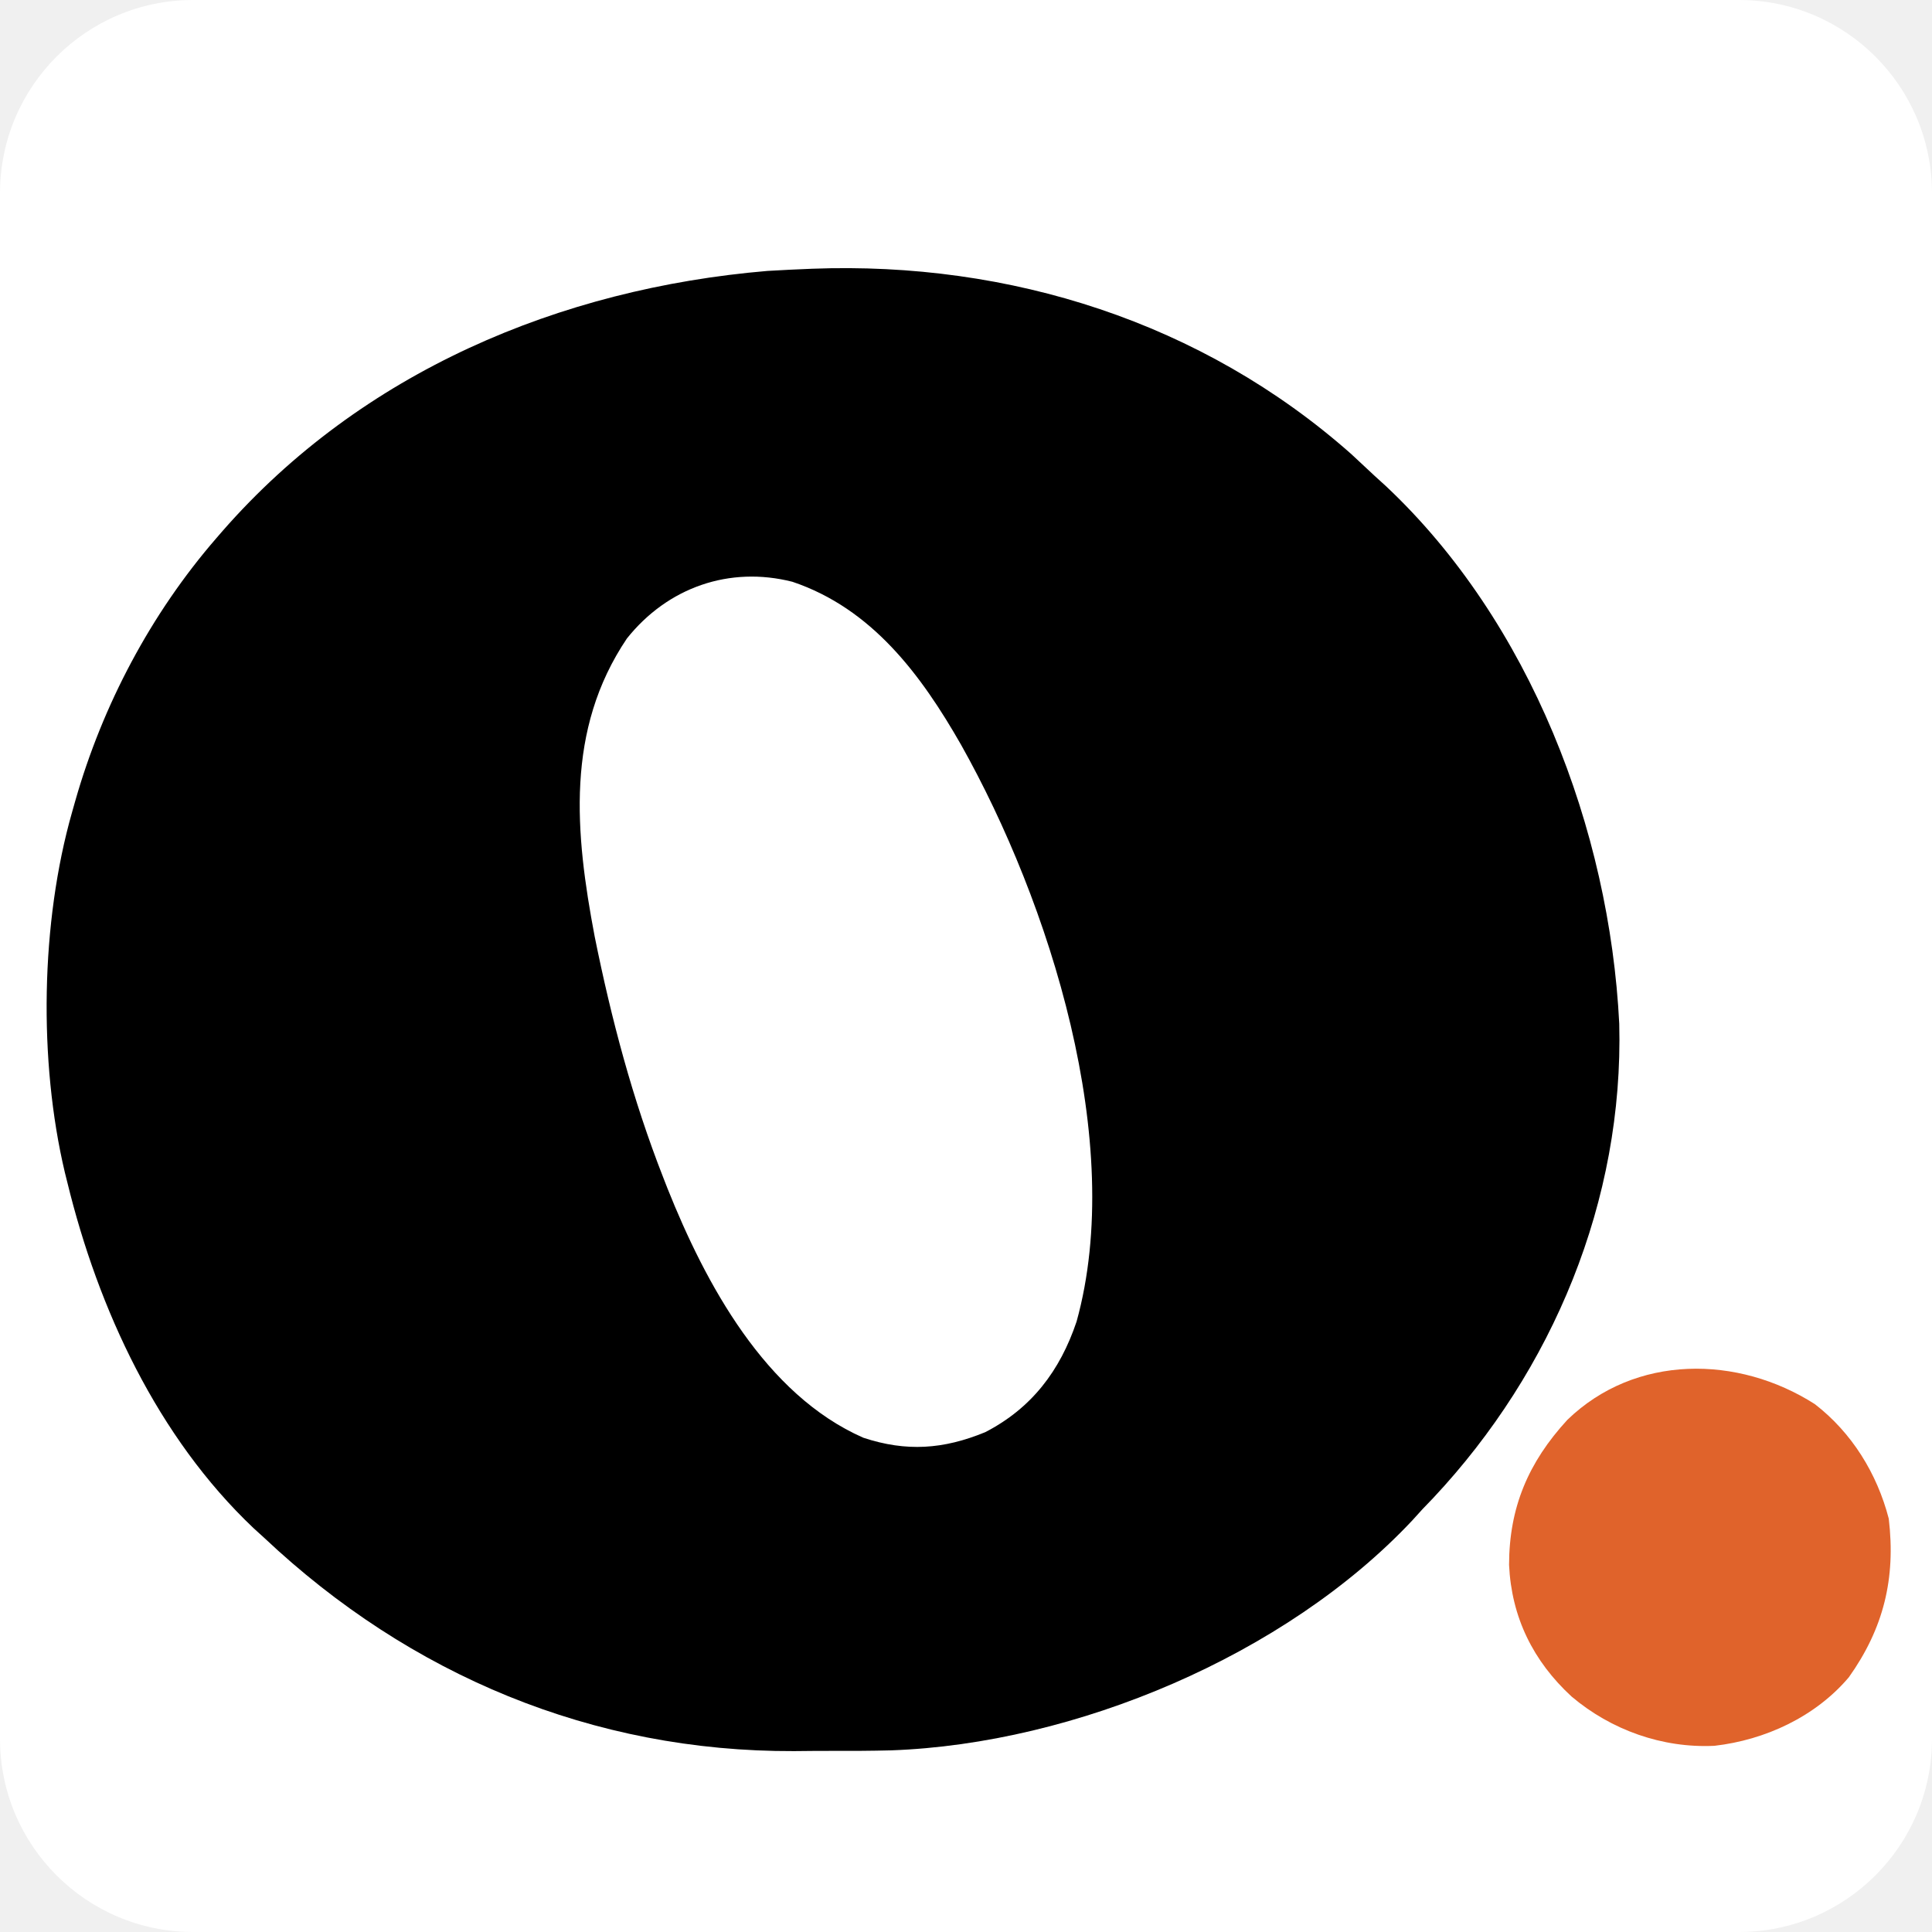
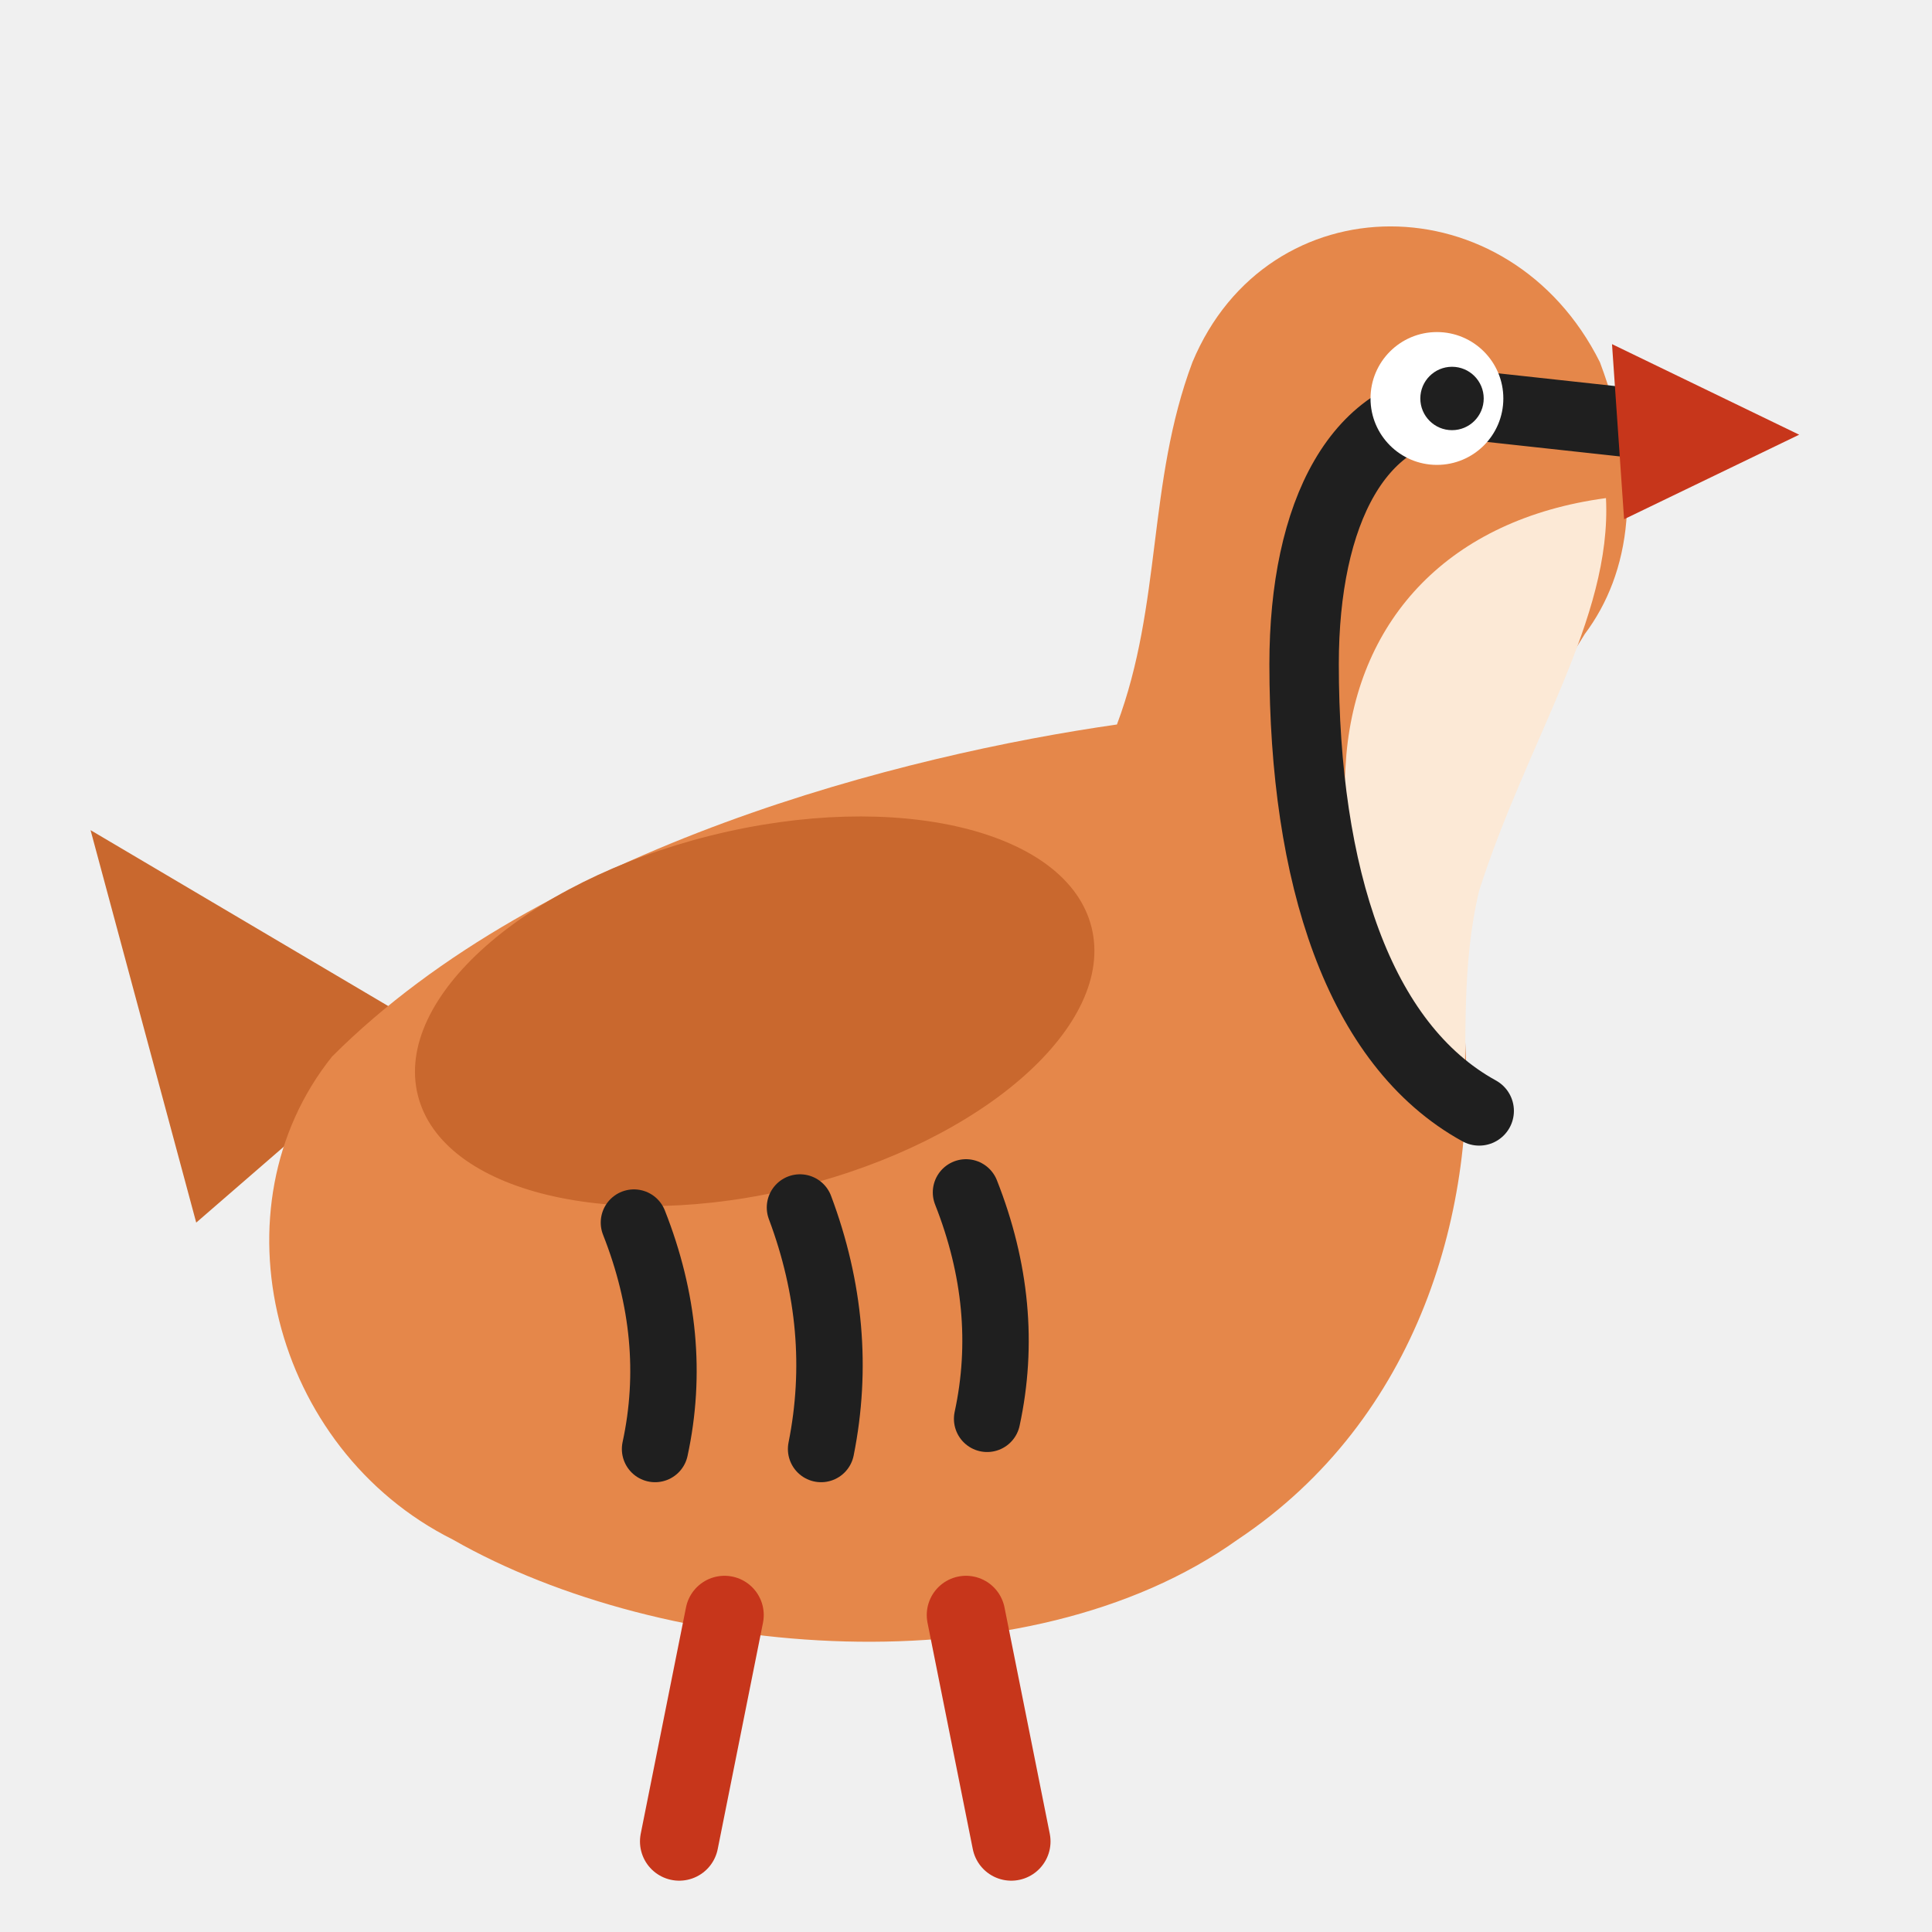
- <svg xmlns="http://www.w3.org/2000/svg" width="100px" height="100px" viewBox="0 0 100 100" version="1.1">
-   <g id="surface1">
-     <rect width="100" height="100" rx="10" fill="white" />
-     <path style=" stroke:none;fill-rule:nonzero;fill:rgb(0%,0%,0%);fill-opacity:1;" d="M 42.035 13.91 C 52.27 13.523 62.23 16.68 69.93 23.492 C 70.336 23.867 70.742 24.246 71.145 24.625 C 71.34 24.805 71.535 24.98 71.738 25.164 C 79.199 32.18 83.309 42.926 83.812 52.988 C 84.043 62.125 80.387 70.918 74.184 77.535 C 74 77.723 73.82 77.914 73.633 78.109 C 73.367 78.402 73.367 78.402 73.098 78.699 C 66.539 85.684 55.641 90.258 46.125 90.598 C 45.086 90.625 44.047 90.629 43.008 90.625 C 42.371 90.625 41.734 90.629 41.098 90.637 C 30.688 90.676 21.219 86.707 13.68 79.602 C 13.5 79.434 13.316 79.27 13.125 79.098 C 8.156 74.391 5.086 67.766 3.484 61.195 C 3.441 61.031 3.402 60.867 3.359 60.695 C 1.988 54.914 2.105 47.738 3.73 42.039 C 3.785 41.848 3.84 41.656 3.895 41.457 C 5.309 36.492 7.809 31.766 11.195 27.859 C 11.305 27.734 11.41 27.609 11.523 27.48 C 18.711 19.266 28.953 14.934 39.723 14.023 C 40.492 13.977 41.266 13.941 42.035 13.91 Z M 32.449 33.047 C 29.262 37.777 29.762 43.109 30.781 48.477 C 31.641 52.738 32.742 56.895 34.328 60.945 C 34.402 61.137 34.477 61.328 34.555 61.527 C 36.52 66.441 39.609 72.188 44.688 74.418 C 46.914 75.152 48.828 75.02 50.996 74.129 C 53.395 72.891 54.867 70.953 55.723 68.406 C 58.297 59.133 54.324 46.703 49.75 38.559 C 47.676 34.926 45.133 31.5 41.016 30.113 C 37.758 29.285 34.559 30.402 32.449 33.047 Z M 32.449 33.047 " />
-     <path style=" stroke:none;fill-rule:nonzero;fill:rgb(87.843%,38.824%,16.863%);fill-opacity:1;" d="M 93.934 72.676 C 95.852 74.156 97.156 76.27 97.762 78.605 C 98.129 81.699 97.496 84.285 95.695 86.816 C 93.965 88.859 91.367 90.062 88.738 90.363 C 86.043 90.492 83.395 89.547 81.344 87.812 C 79.355 85.98 78.234 83.707 78.109 81 C 78.113 78.031 79.102 75.695 81.125 73.492 C 84.648 70.082 89.961 70.137 93.934 72.676 Z M 93.934 72.676 " />
+ <svg xmlns="http://www.w3.org/2000/svg" viewBox="0 0 64 64" role="img" aria-label="Chakor (chukar partridge) logo">
+   <path d="M14 34 L3 27.5 L6.5 40.5 Z" fill="#C9682E" />
+   <path d="M53 12 C50 6 42 6 39.5 12 C38 16 38.5 20 37 24 C30 25 18 28 11 35 C7 40 9 48 15 51            C22 55 34 56 41 51 C47 47 49 40 48.5 34 C48.3 29 50 25 52.5 21 C54 19 54.5 16 53 12 Z" fill="#E5874A" />
+   <ellipse cx="25" cy="33.5" rx="11.5" ry="6" transform="rotate(-14 25 33.5)" fill="#C9682E" />
+   <g stroke="#1F1F1F" stroke-width="2.2" stroke-linecap="round" fill="none">
+     <path d="M21 40.5 q1.5 3.8 0.7 7.5" />
+     <path d="M26.5 40 q1.5 4 0.7 8" />
+     <path d="M32 39.5 q1.5 3.8 0.7 7.5" />
+   </g>
+   <path d="M53.2 16.5 C53.4 20.5 50.6 24.5 49 29.5 C48.4 32 48.6 34.5 48.5 36.5            C45.6 34.5 44.2 30 44.6 25 C45 20.5 48 17.2 53.2 16.5 Z" fill="#FCE9D6" />
+   <path d="M54 14 L48.5 13.4 C45 13.4 43.2 17 43.2 22 C43.2 29 45 34.6 49 36.8" fill="none" stroke="#1F1F1F" stroke-width="2.3" stroke-linecap="round" stroke-linejoin="round" />
+   <circle cx="47.6" cy="13.2" r="2.2" fill="#FFFFFF" />
+   <circle cx="48.1" cy="13.2" r="1.05" fill="#1F1F1F" />
+   <path d="M53.4 11.4 L59.6 14.4 L53.8 17.2 Z" fill="#C7361B" />
+   <g stroke="#C7361B" stroke-width="2.6" stroke-linecap="round">
+     <path d="M24 53.5 L22.5 61" />
+     <path d="M32 53.5 L33.5 61" />
  </g>
</svg>
